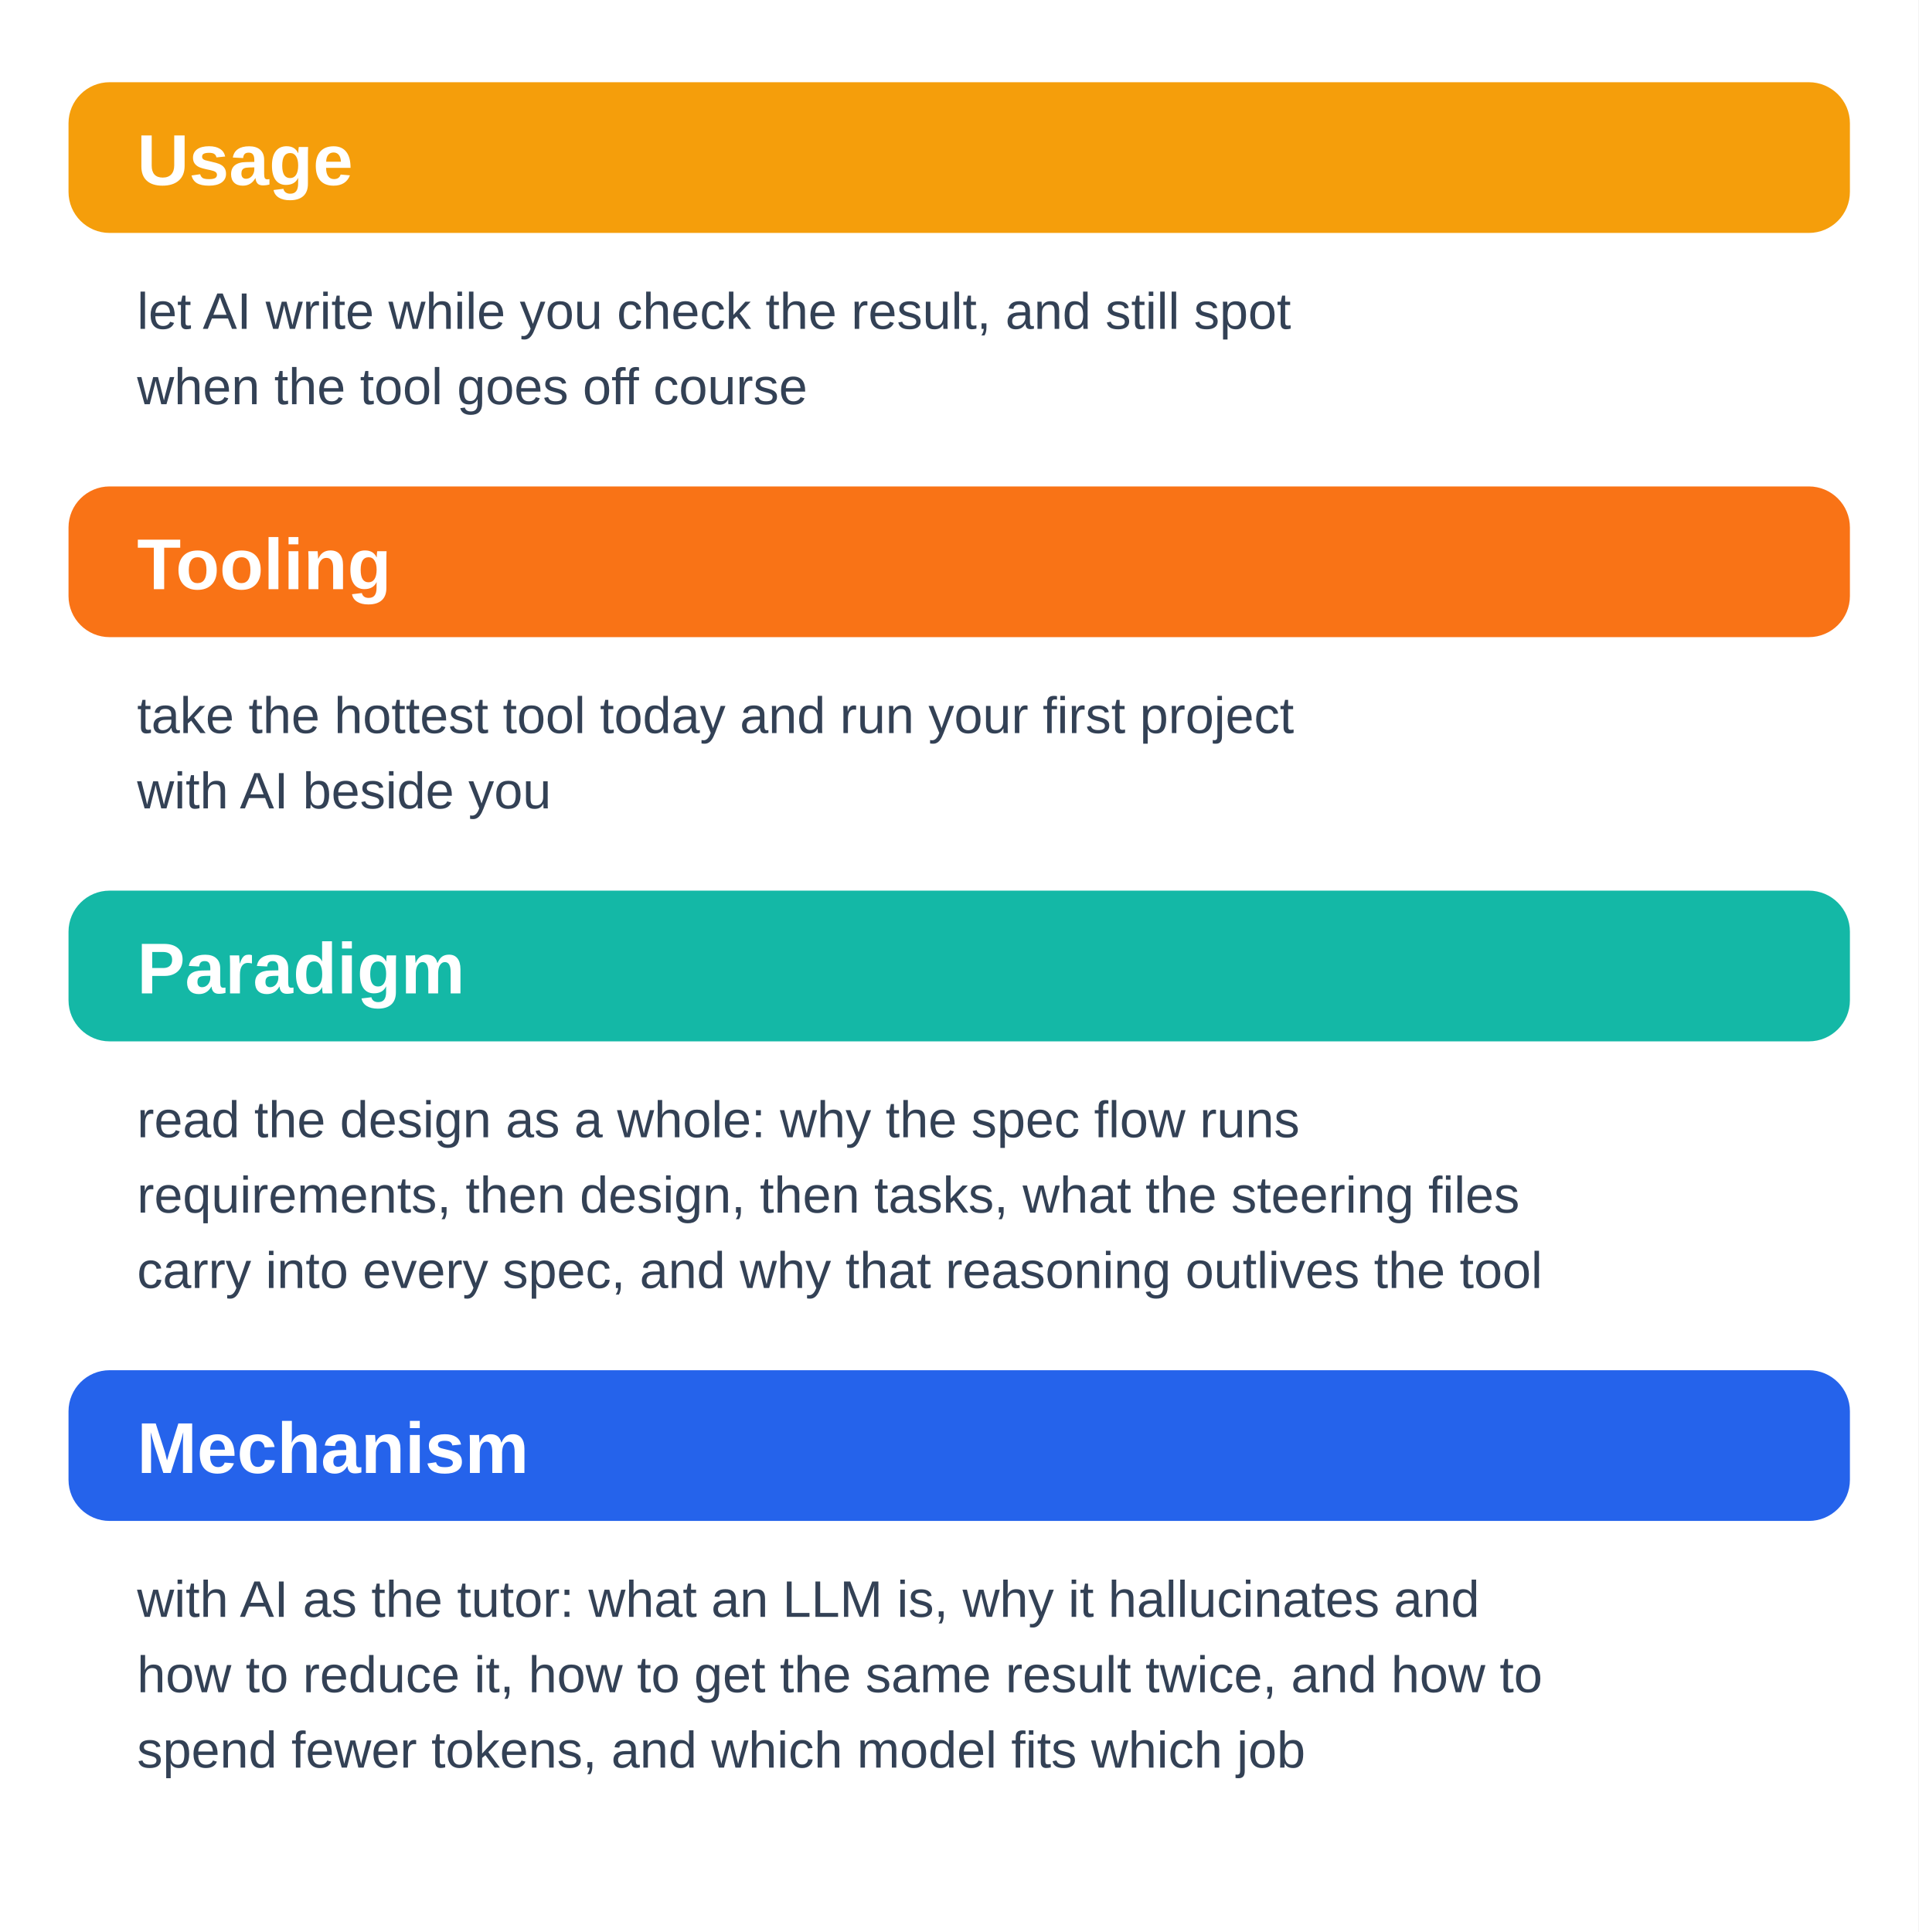
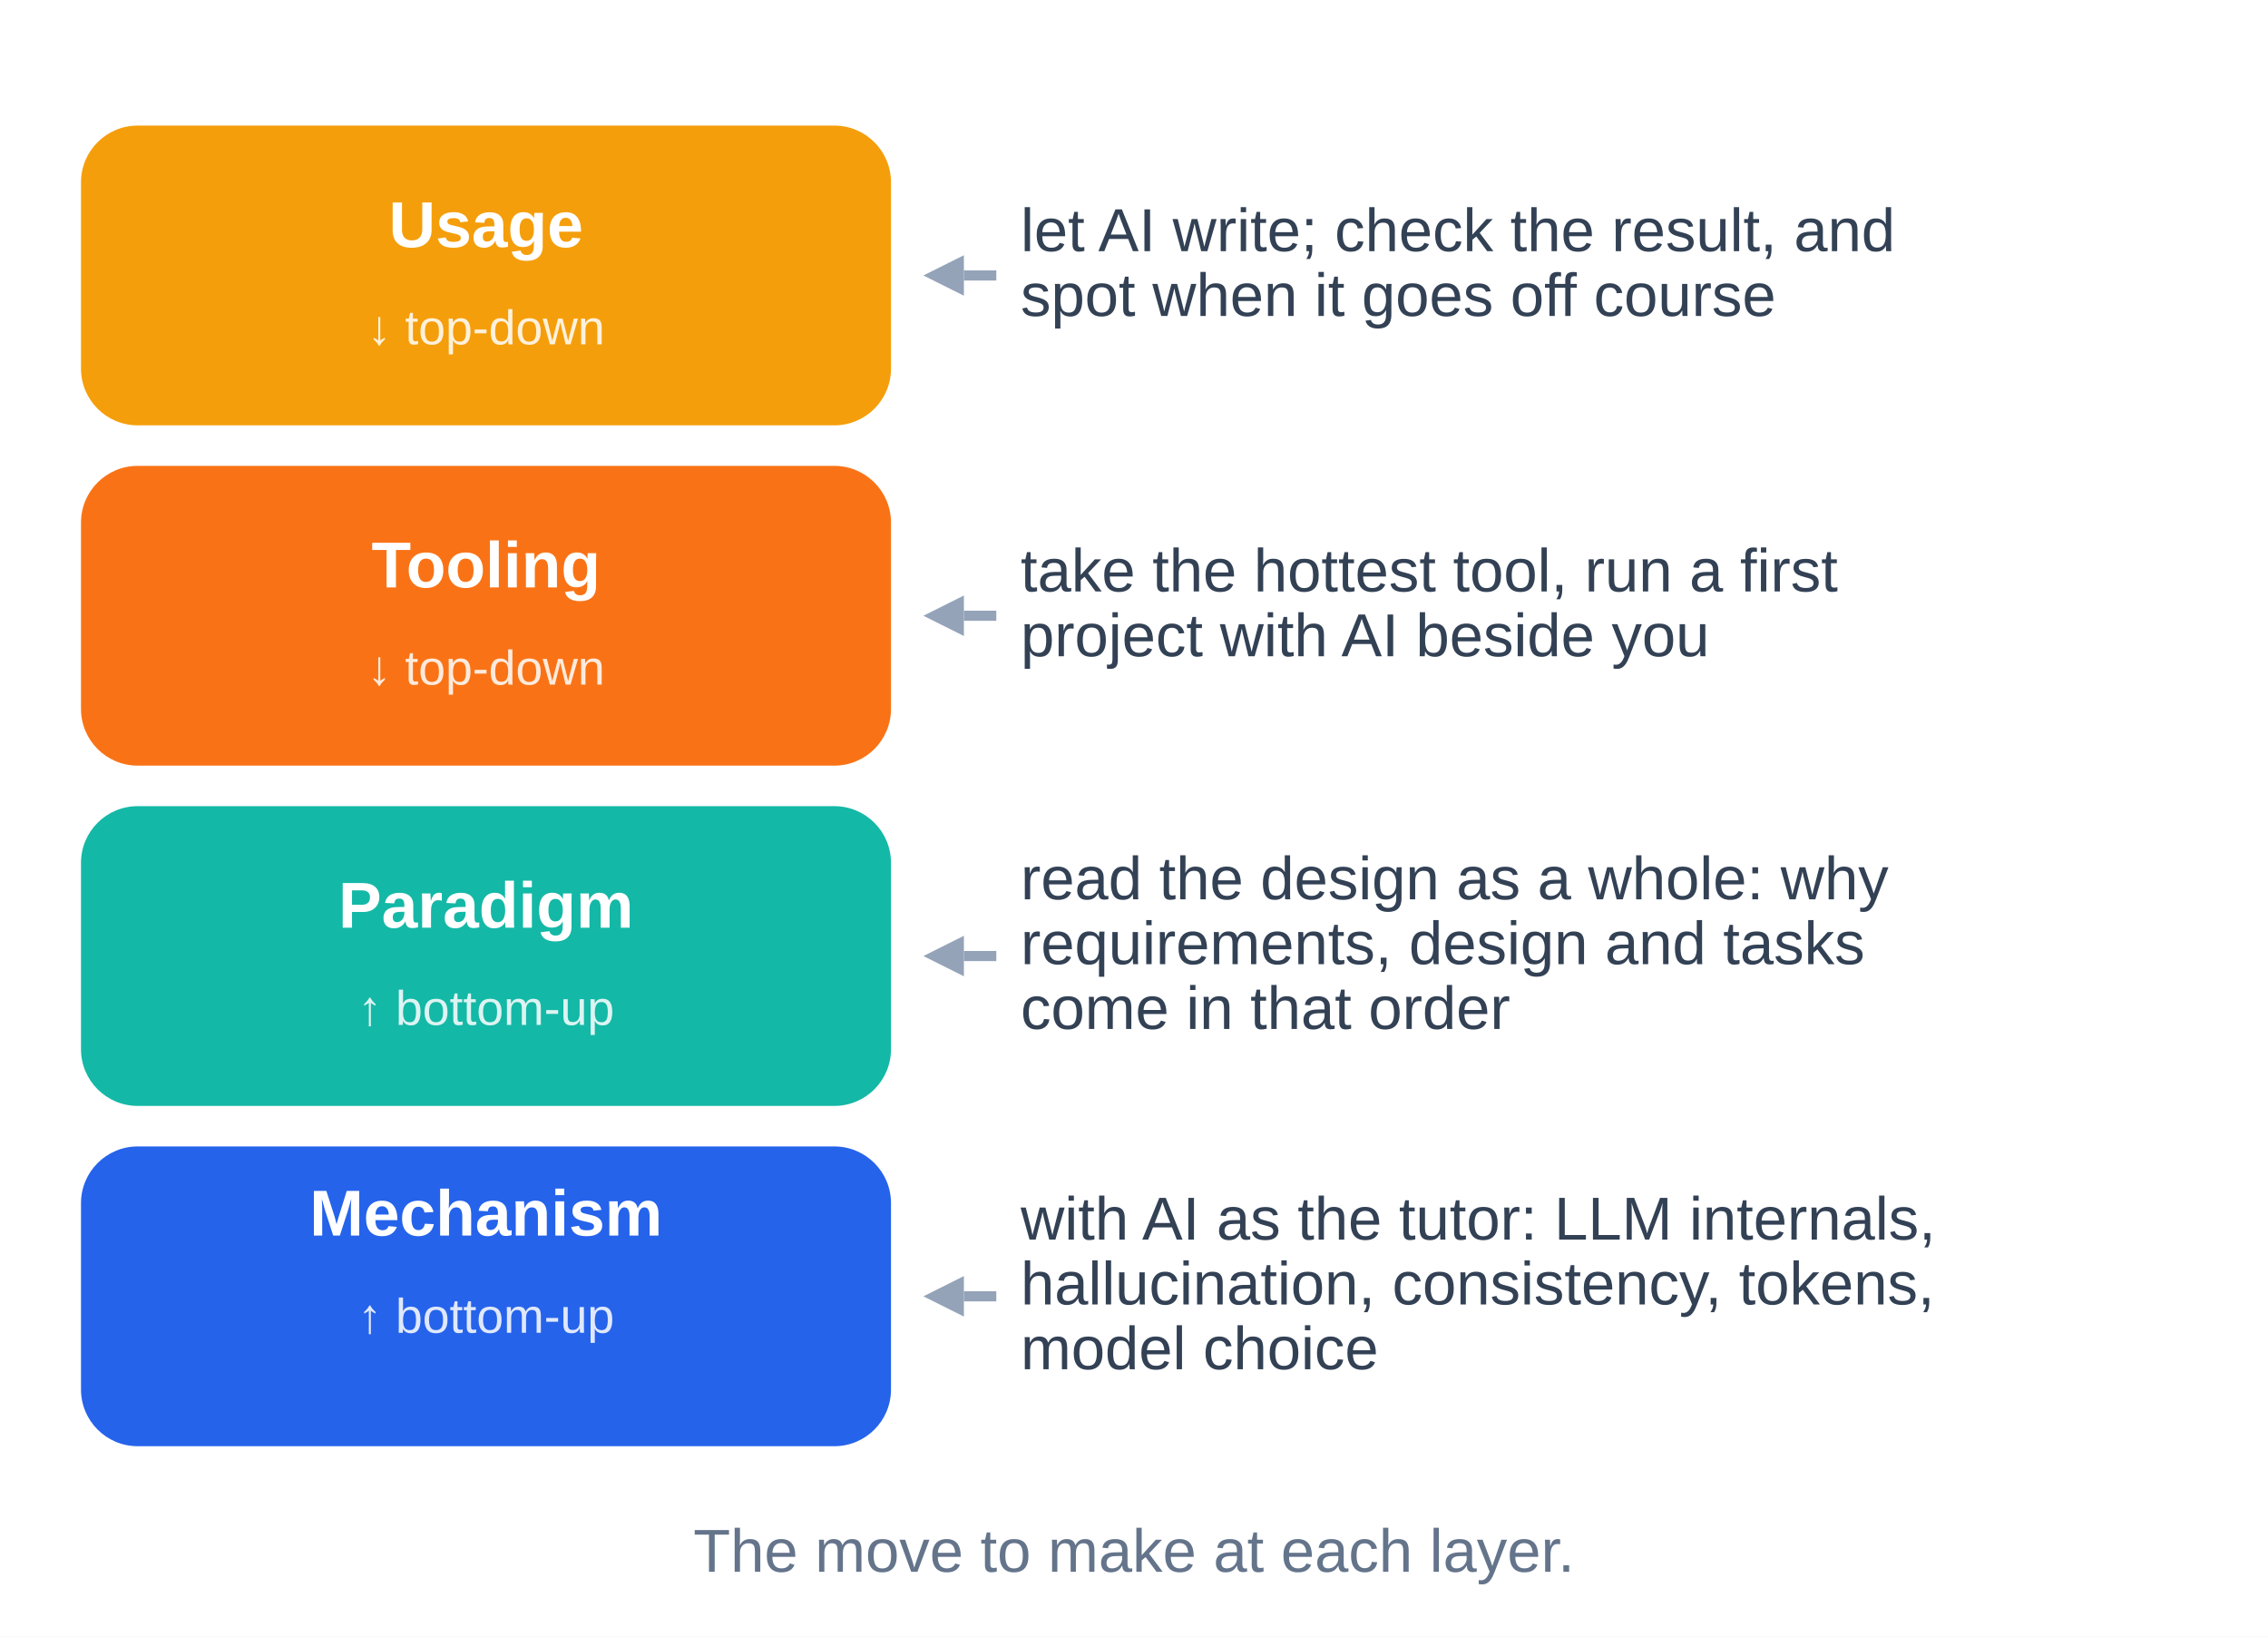
- <svg xmlns="http://www.w3.org/2000/svg" viewBox="0 0 560 564" width="560" height="564" role="img" aria-labelledby="lmTitle">
-   <rect width="560" height="564" fill="#ffffff" />
+ <svg xmlns="http://www.w3.org/2000/svg" viewBox="0 0 560 404" width="560" height="404" role="img" aria-labelledby="lmTitle">
+   <rect width="560" height="404" fill="#ffffff" />
  <g font-family="ui-sans-serif, -apple-system, 'Helvetica Neue', Arial, sans-serif">
-     <rect x="20" y="24" width="520" height="44" rx="12" fill="#f59e0b" />
-     <text x="40" y="54" font-size="21" font-weight="700" fill="#ffffff">Usage</text>
-     <text x="40" y="96" font-size="15" fill="#334155">let AI write while you check the result, and still spot</text>
-     <text x="40" y="118" font-size="15" fill="#334155">when the tool goes off course</text>
-     <rect x="20" y="142" width="520" height="44" rx="12" fill="#f97316" />
-     <text x="40" y="172" font-size="21" font-weight="700" fill="#ffffff">Tooling</text>
-     <text x="40" y="214" font-size="15" fill="#334155">take the hottest tool today and run your first project</text>
-     <text x="40" y="236" font-size="15" fill="#334155">with AI beside you</text>
-     <rect x="20" y="260" width="520" height="44" rx="12" fill="#14b8a6" />
-     <text x="40" y="290" font-size="21" font-weight="700" fill="#ffffff">Paradigm</text>
-     <text x="40" y="332" font-size="15" fill="#334155">read the design as a whole: why the spec flow runs</text>
-     <text x="40" y="354" font-size="15" fill="#334155">requirements, then design, then tasks, what the steering files</text>
-     <text x="40" y="376" font-size="15" fill="#334155">carry into every spec, and why that reasoning outlives the tool</text>
-     <rect x="20" y="400" width="520" height="44" rx="12" fill="#2563eb" />
-     <text x="40" y="430" font-size="21" font-weight="700" fill="#ffffff">Mechanism</text>
-     <text x="40" y="472" font-size="15" fill="#334155">with AI as the tutor: what an LLM is, why it hallucinates and</text>
-     <text x="40" y="494" font-size="15" fill="#334155">how to reduce it, how to get the same result twice, and how to</text>
-     <text x="40" y="516" font-size="15" fill="#334155">spend fewer tokens, and which model fits which job</text>
+     <rect x="20" y="31" width="200" height="74" rx="14" fill="#f59e0b" />
+     <text x="120" y="61" font-size="16" font-weight="700" fill="#ffffff" text-anchor="middle">Usage</text>
+     <text x="120" y="85" font-size="12" fill="#ffffff" opacity="0.85" text-anchor="middle">↓ top-down</text>
+     <line x1="246" y1="68" x2="238" y2="68" stroke="#94a3b8" stroke-width="2.5" />
+     <polygon points="228,68 238,63 238,73" fill="#94a3b8" />
+     <text x="252" y="62" font-size="15" fill="#334155">let AI write; check the result, and</text>
+     <text x="252" y="78" font-size="15" fill="#334155">spot when it goes off course</text>
+     <rect x="20" y="115" width="200" height="74" rx="14" fill="#f97316" />
+     <text x="120" y="145" font-size="16" font-weight="700" fill="#ffffff" text-anchor="middle">Tooling</text>
+     <text x="120" y="169" font-size="12" fill="#ffffff" opacity="0.85" text-anchor="middle">↓ top-down</text>
+     <line x1="246" y1="152" x2="238" y2="152" stroke="#94a3b8" stroke-width="2.5" />
+     <polygon points="228,152 238,147 238,157" fill="#94a3b8" />
+     <text x="252" y="146" font-size="15" fill="#334155">take the hottest tool, run a first</text>
+     <text x="252" y="162" font-size="15" fill="#334155">project with AI beside you</text>
+     <rect x="20" y="199" width="200" height="74" rx="14" fill="#14b8a6" />
+     <text x="120" y="229" font-size="16" font-weight="700" fill="#ffffff" text-anchor="middle">Paradigm</text>
+     <text x="120" y="253" font-size="12" fill="#ffffff" opacity="0.85" text-anchor="middle">↑ bottom-up</text>
+     <line x1="246" y1="236" x2="238" y2="236" stroke="#94a3b8" stroke-width="2.5" />
+     <polygon points="228,236 238,231 238,241" fill="#94a3b8" />
+     <text x="252" y="222" font-size="15" fill="#334155">read the design as a whole: why</text>
+     <text x="252" y="238" font-size="15" fill="#334155">requirements, design and tasks</text>
+     <text x="252" y="254" font-size="15" fill="#334155">come in that order</text>
+     <rect x="20" y="283" width="200" height="74" rx="14" fill="#2563eb" />
+     <text x="120" y="305" font-size="16" font-weight="700" fill="#ffffff" text-anchor="middle">Mechanism</text>
+     <text x="120" y="329" font-size="12" fill="#ffffff" opacity="0.85" text-anchor="middle">↑ bottom-up</text>
+     <line x1="246" y1="320" x2="238" y2="320" stroke="#94a3b8" stroke-width="2.5" />
+     <polygon points="228,320 238,315 238,325" fill="#94a3b8" />
+     <text x="252" y="306" font-size="15" fill="#334155">with AI as the tutor: LLM internals,</text>
+     <text x="252" y="322" font-size="15" fill="#334155">hallucination, consistency, tokens,</text>
+     <text x="252" y="338" font-size="15" fill="#334155">model choice</text>
+     <text x="280" y="388" font-size="15" fill="#64748b" text-anchor="middle">The move to make at each layer.</text>
  </g>
</svg>
